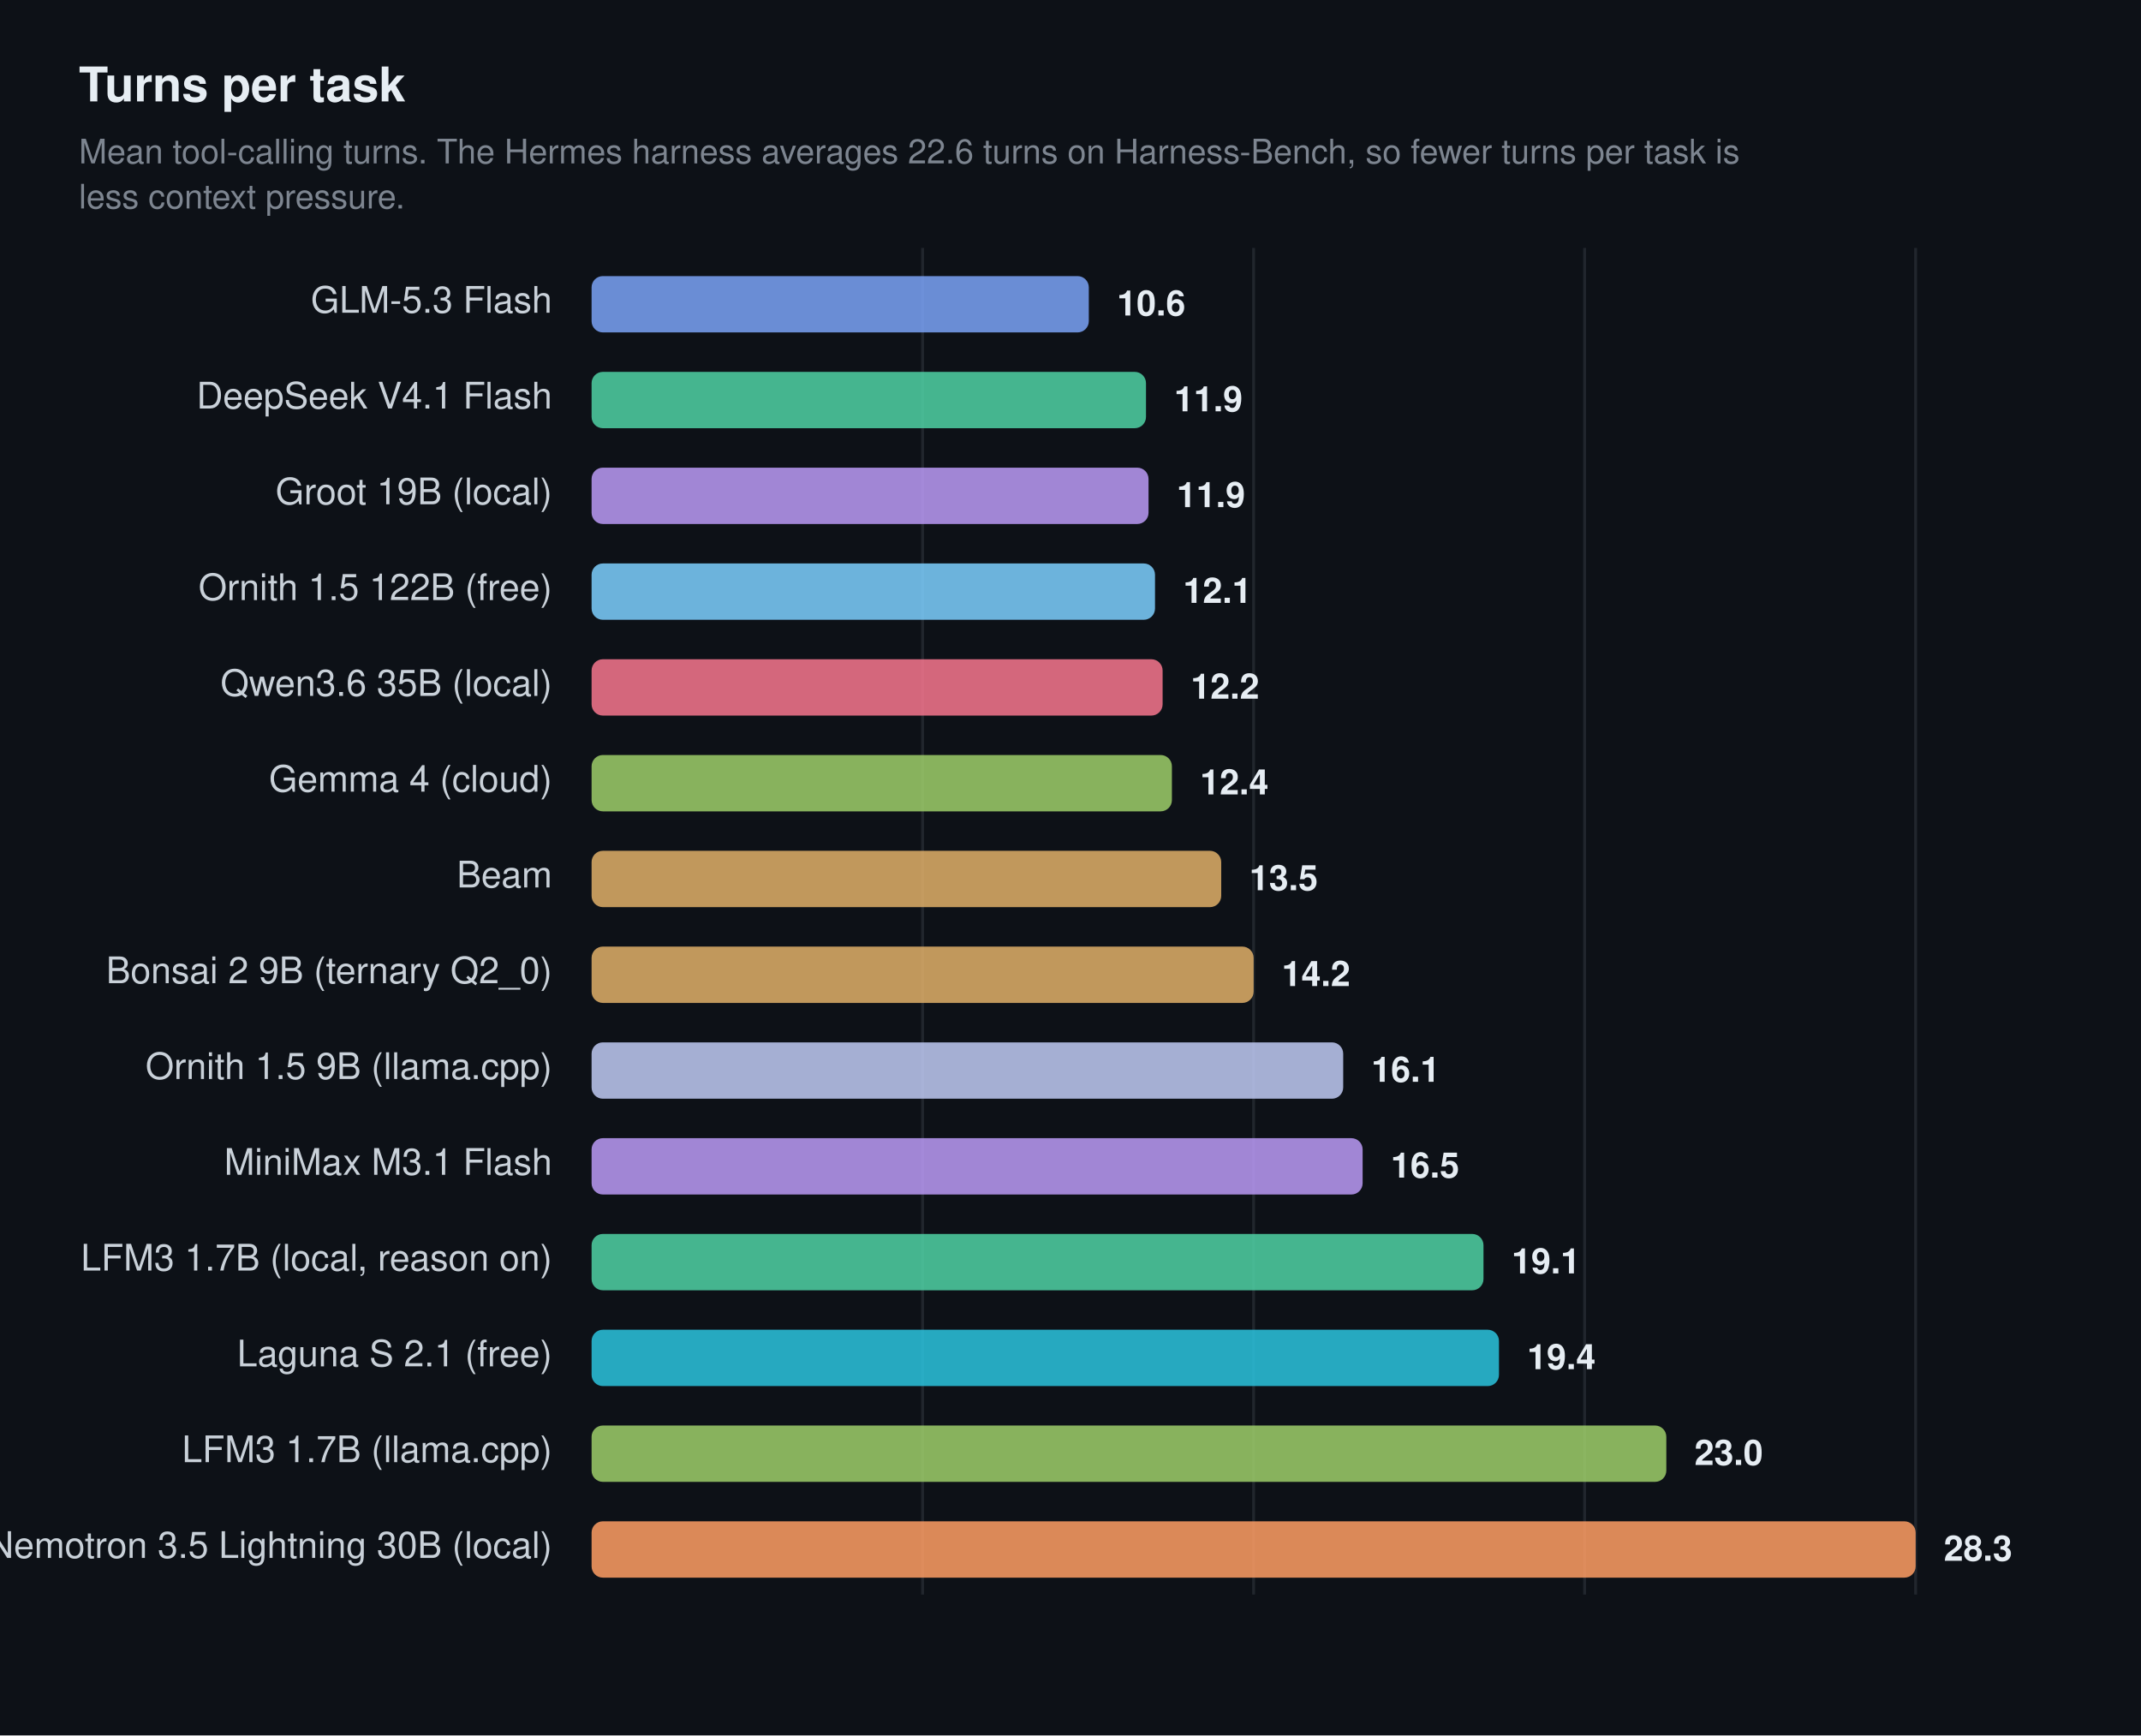
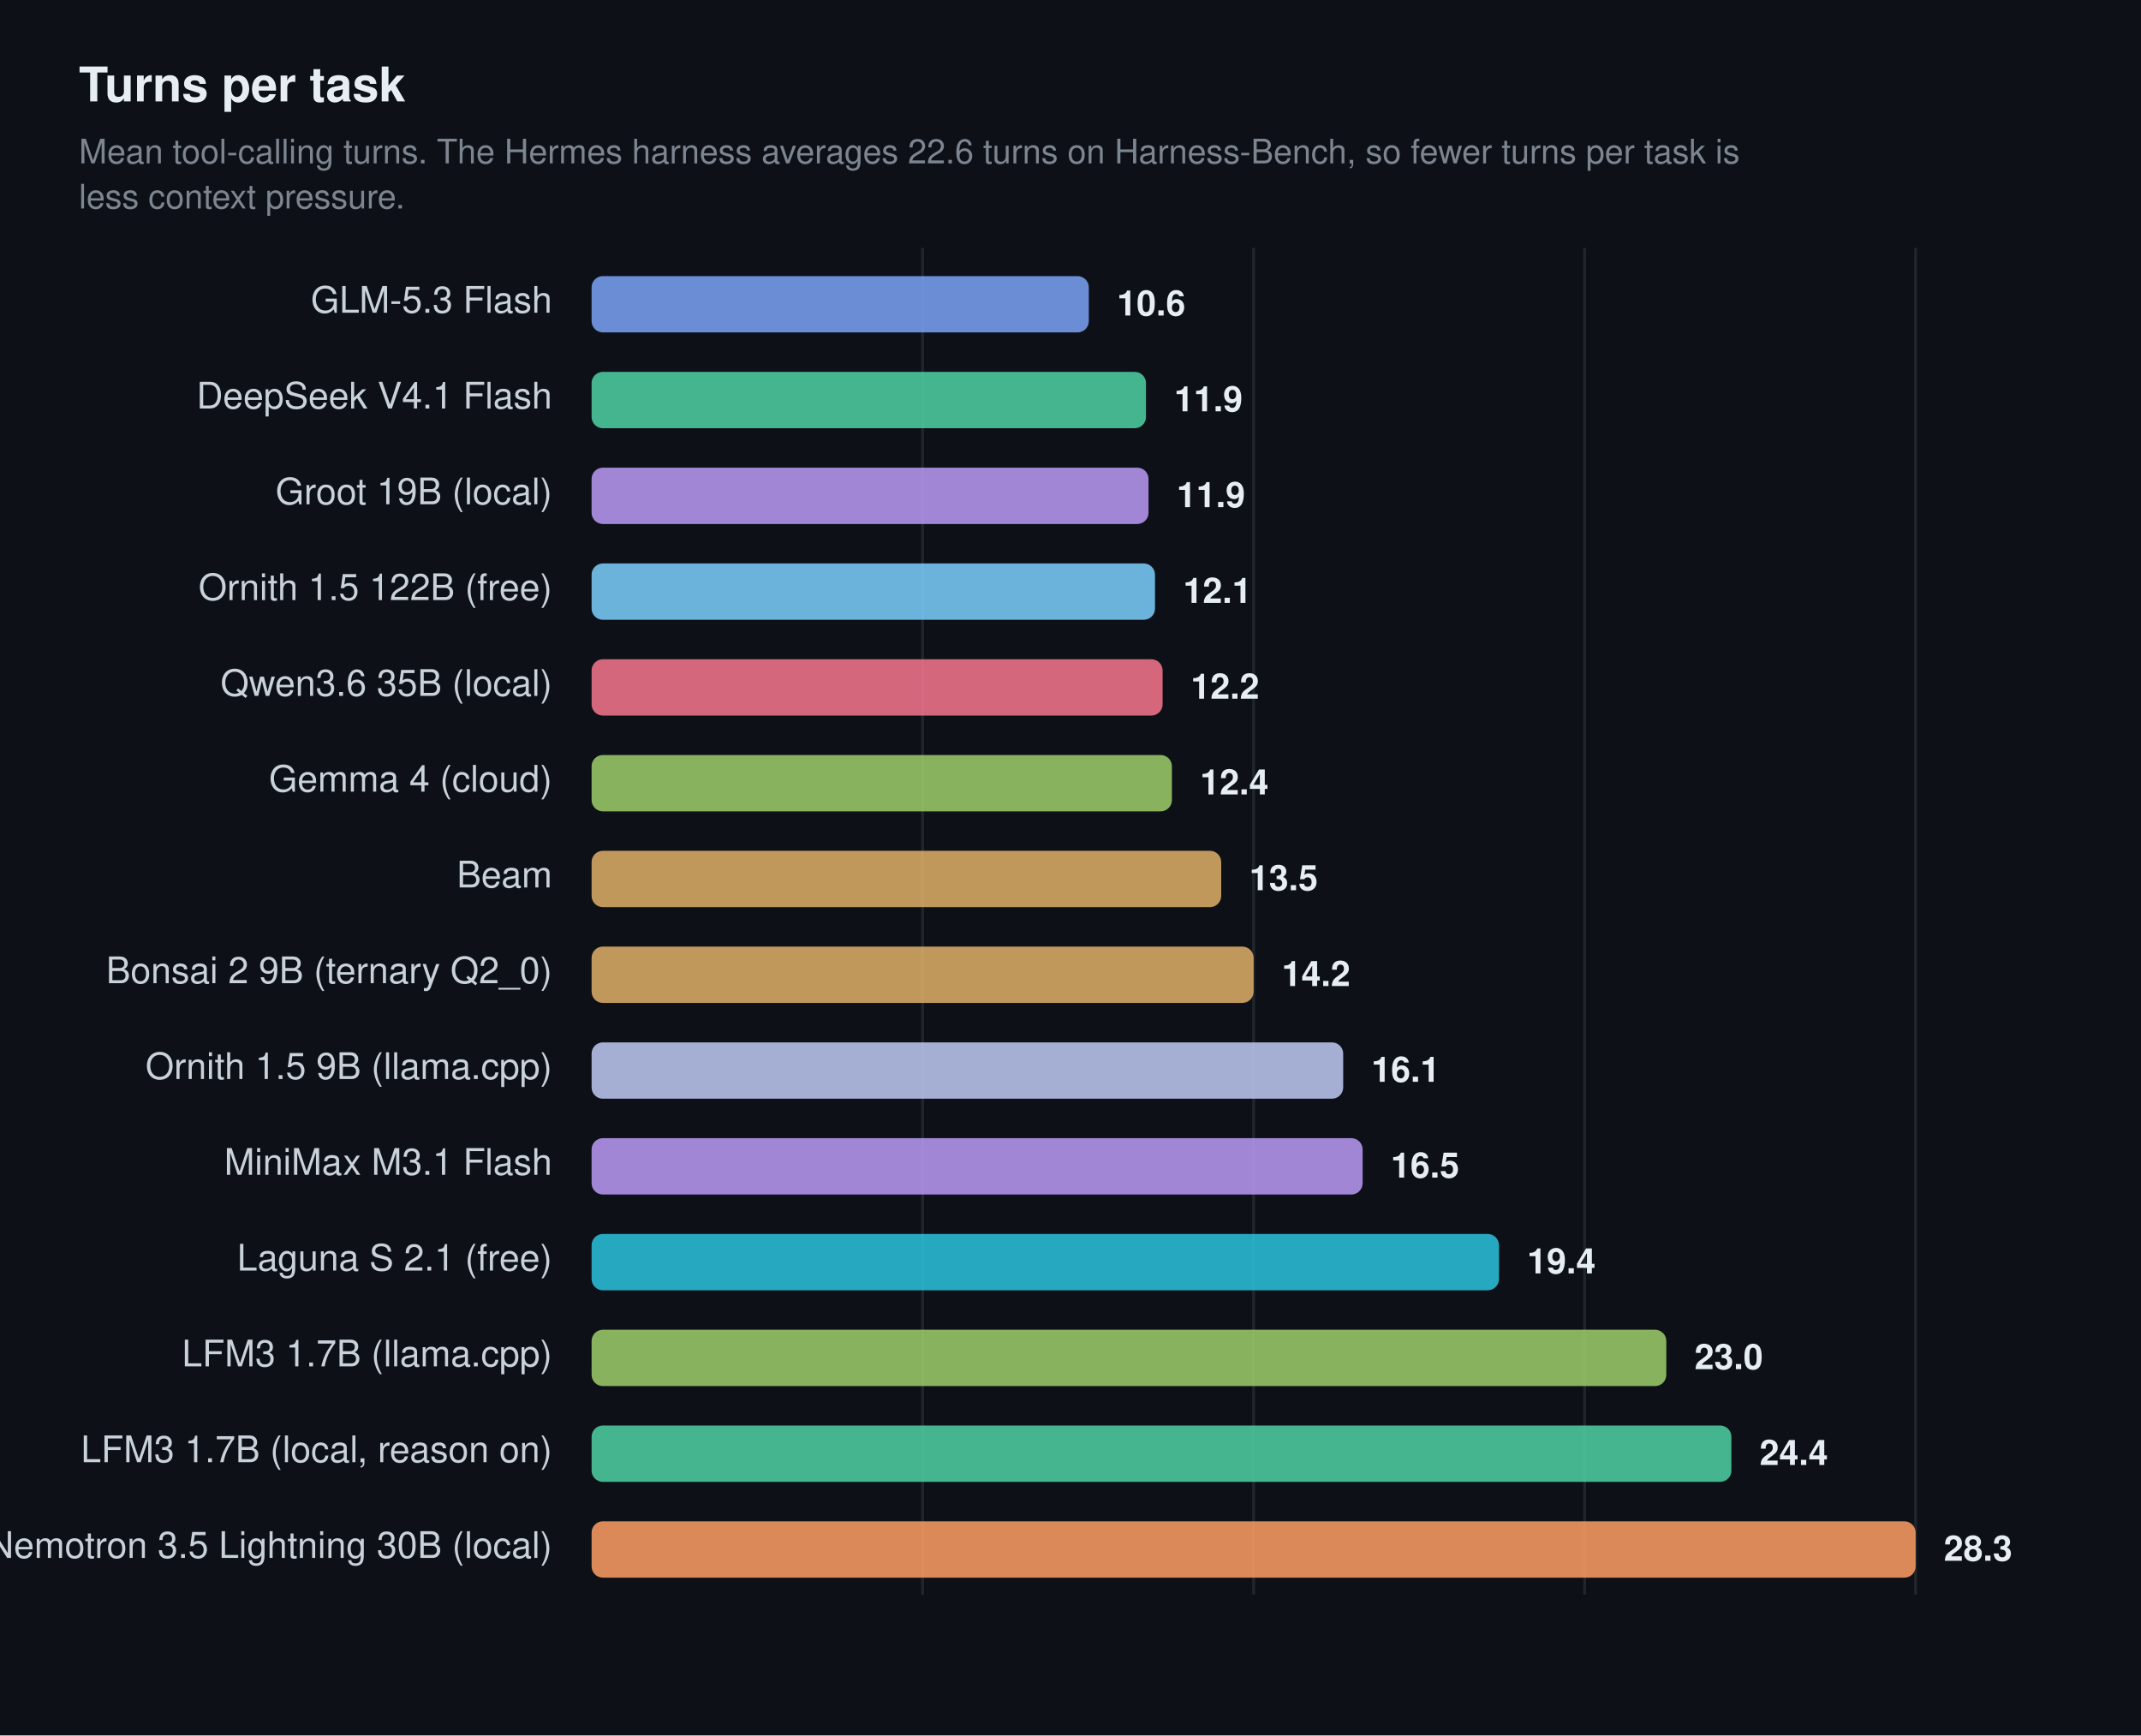
<svg xmlns="http://www.w3.org/2000/svg" width="760" height="616" viewBox="0 0 760 616" font-family="ui-sans-serif, -apple-system, Segoe UI, Helvetica, Arial, sans-serif">
  <rect width="100%" height="100%" fill="#0d1117" />
  <text x="28" y="36" fill="#e6edf3" font-size="17" font-weight="600">Turns per task</text>
  <text x="28" y="58" fill="#7d8590" font-size="12">Mean tool-calling turns. The Hermes harness averages 22.6 turns on Harness-Bench, so fewer turns per task is</text>
  <text x="28" y="74" fill="#7d8590" font-size="12">less context pressure.</text>
  <line x1="327.5" y1="88" x2="327.5" y2="566" stroke="#21262d" stroke-width="1" />
  <line x1="445.0" y1="88" x2="445.0" y2="566" stroke="#21262d" stroke-width="1" />
  <line x1="562.5" y1="88" x2="562.5" y2="566" stroke="#21262d" stroke-width="1" />
  <line x1="680.0" y1="88" x2="680.0" y2="566" stroke="#21262d" stroke-width="1" />
  <text x="196" y="111" fill="#c9d1d9" font-size="13" text-anchor="end">GLM-5.3 Flash</text>
  <rect x="210" y="98" width="176.5" height="20" rx="4" fill="#7aa2f7" opacity="0.85" />
  <text x="396.5" y="112" fill="#e6edf3" font-size="12.5" font-weight="600">10.6</text>
  <text x="196" y="145" fill="#c9d1d9" font-size="13" text-anchor="end">DeepSeek V4.1 Flash</text>
  <rect x="210" y="132" width="196.8" height="20" rx="4" fill="#4fd1a5" opacity="0.85" />
  <text x="416.8" y="146" fill="#e6edf3" font-size="12.5" font-weight="600">11.9</text>
  <text x="196" y="179" fill="#c9d1d9" font-size="13" text-anchor="end">Groot 19B (local)</text>
  <rect x="210" y="166" width="197.7" height="20" rx="4" fill="#bb9af7" opacity="0.85" />
  <text x="417.7" y="180" fill="#e6edf3" font-size="12.5" font-weight="600">11.9</text>
  <text x="196" y="213" fill="#c9d1d9" font-size="13" text-anchor="end">Ornith 1.5 122B (free)</text>
  <rect x="210" y="200" width="200.0" height="20" rx="4" fill="#7dcfff" opacity="0.85" />
  <text x="420.0" y="214" fill="#e6edf3" font-size="12.5" font-weight="600">12.1</text>
  <text x="196" y="247" fill="#c9d1d9" font-size="13" text-anchor="end">Qwen3.6 35B (local)</text>
  <rect x="210" y="234" width="202.7" height="20" rx="4" fill="#f7768e" opacity="0.85" />
  <text x="422.7" y="248" fill="#e6edf3" font-size="12.5" font-weight="600">12.2</text>
  <text x="196" y="281" fill="#c9d1d9" font-size="13" text-anchor="end">Gemma 4 (cloud)</text>
  <rect x="210" y="268" width="206.0" height="20" rx="4" fill="#9ece6a" opacity="0.85" />
  <text x="426.0" y="282" fill="#e6edf3" font-size="12.5" font-weight="600">12.4</text>
  <text x="196" y="315" fill="#c9d1d9" font-size="13" text-anchor="end">Beam</text>
  <rect x="210" y="302" width="223.5" height="20" rx="4" fill="#e0af68" opacity="0.85" />
  <text x="443.5" y="316" fill="#e6edf3" font-size="12.5" font-weight="600">13.5</text>
  <text x="196" y="349" fill="#c9d1d9" font-size="13" text-anchor="end">Bonsai 2 9B (ternary Q2_0)</text>
  <rect x="210" y="336" width="235.0" height="20" rx="4" fill="#e0af68" opacity="0.85" />
  <text x="455.0" y="350" fill="#e6edf3" font-size="12.5" font-weight="600">14.2</text>
  <text x="196" y="383" fill="#c9d1d9" font-size="13" text-anchor="end">Ornith 1.5 9B (llama.cpp)</text>
  <rect x="210" y="370" width="266.8" height="20" rx="4" fill="#c0caf5" opacity="0.85" />
  <text x="486.8" y="384" fill="#e6edf3" font-size="12.5" font-weight="600">16.1</text>
  <text x="196" y="417" fill="#c9d1d9" font-size="13" text-anchor="end">MiniMax M3.1 Flash</text>
  <rect x="210" y="404" width="273.7" height="20" rx="4" fill="#bb9af7" opacity="0.85" />
  <text x="493.7" y="418" fill="#e6edf3" font-size="12.5" font-weight="600">16.5</text>
-   <text x="196" y="451" fill="#c9d1d9" font-size="13" text-anchor="end">LFM3 1.7B (local, reason on)</text>
-   <rect x="210" y="438" width="316.6" height="20" rx="4" fill="#4fd1a5" opacity="0.85" />
-   <text x="536.6" y="452" fill="#e6edf3" font-size="12.5" font-weight="600">19.1</text>
-   <text x="196" y="485" fill="#c9d1d9" font-size="13" text-anchor="end">Laguna S 2.1 (free)</text>
-   <rect x="210" y="472" width="322.1" height="20" rx="4" fill="#2ac3de" opacity="0.85" />
-   <text x="542.1" y="486" fill="#e6edf3" font-size="12.5" font-weight="600">19.4</text>
-   <text x="196" y="519" fill="#c9d1d9" font-size="13" text-anchor="end">LFM3 1.7B (llama.cpp)</text>
-   <rect x="210" y="506" width="381.5" height="20" rx="4" fill="#9ece6a" opacity="0.85" />
-   <text x="601.5" y="520" fill="#e6edf3" font-size="12.5" font-weight="600">23.0</text>
+   <text x="196" y="451" fill="#c9d1d9" font-size="13" text-anchor="end">Laguna S 2.1 (free)</text>
+   <rect x="210" y="438" width="322.1" height="20" rx="4" fill="#2ac3de" opacity="0.85" />
+   <text x="542.1" y="452" fill="#e6edf3" font-size="12.5" font-weight="600">19.4</text>
+   <text x="196" y="485" fill="#c9d1d9" font-size="13" text-anchor="end">LFM3 1.7B (llama.cpp)</text>
+   <rect x="210" y="472" width="381.5" height="20" rx="4" fill="#9ece6a" opacity="0.85" />
+   <text x="601.5" y="486" fill="#e6edf3" font-size="12.5" font-weight="600">23.0</text>
+   <text x="196" y="519" fill="#c9d1d9" font-size="13" text-anchor="end">LFM3 1.7B (local, reason on)</text>
+   <rect x="210" y="506" width="404.6" height="20" rx="4" fill="#4fd1a5" opacity="0.85" />
+   <text x="624.6" y="520" fill="#e6edf3" font-size="12.5" font-weight="600">24.4</text>
  <text x="196" y="553" fill="#c9d1d9" font-size="13" text-anchor="end">Nemotron 3.5 Lightning 30B (local)</text>
  <rect x="210" y="540" width="470.0" height="20" rx="4" fill="#ff9e64" opacity="0.85" />
  <text x="690.0" y="554" fill="#e6edf3" font-size="12.5" font-weight="600">28.3</text>
</svg>
